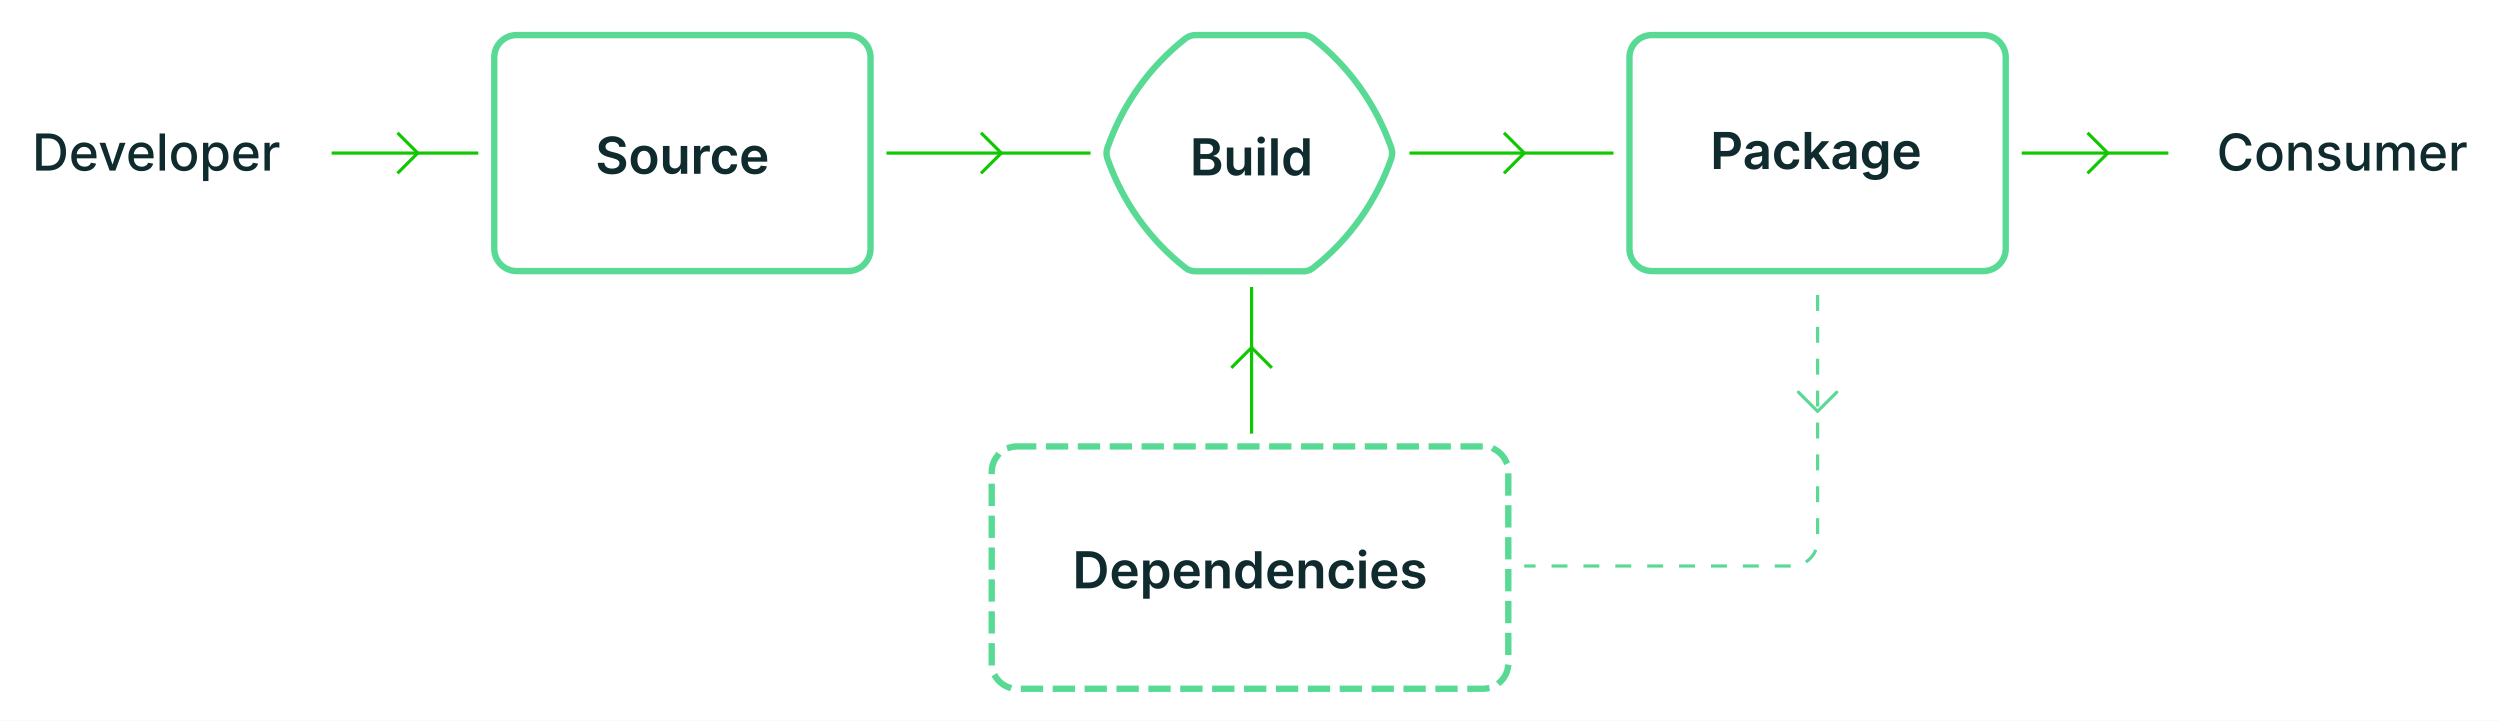
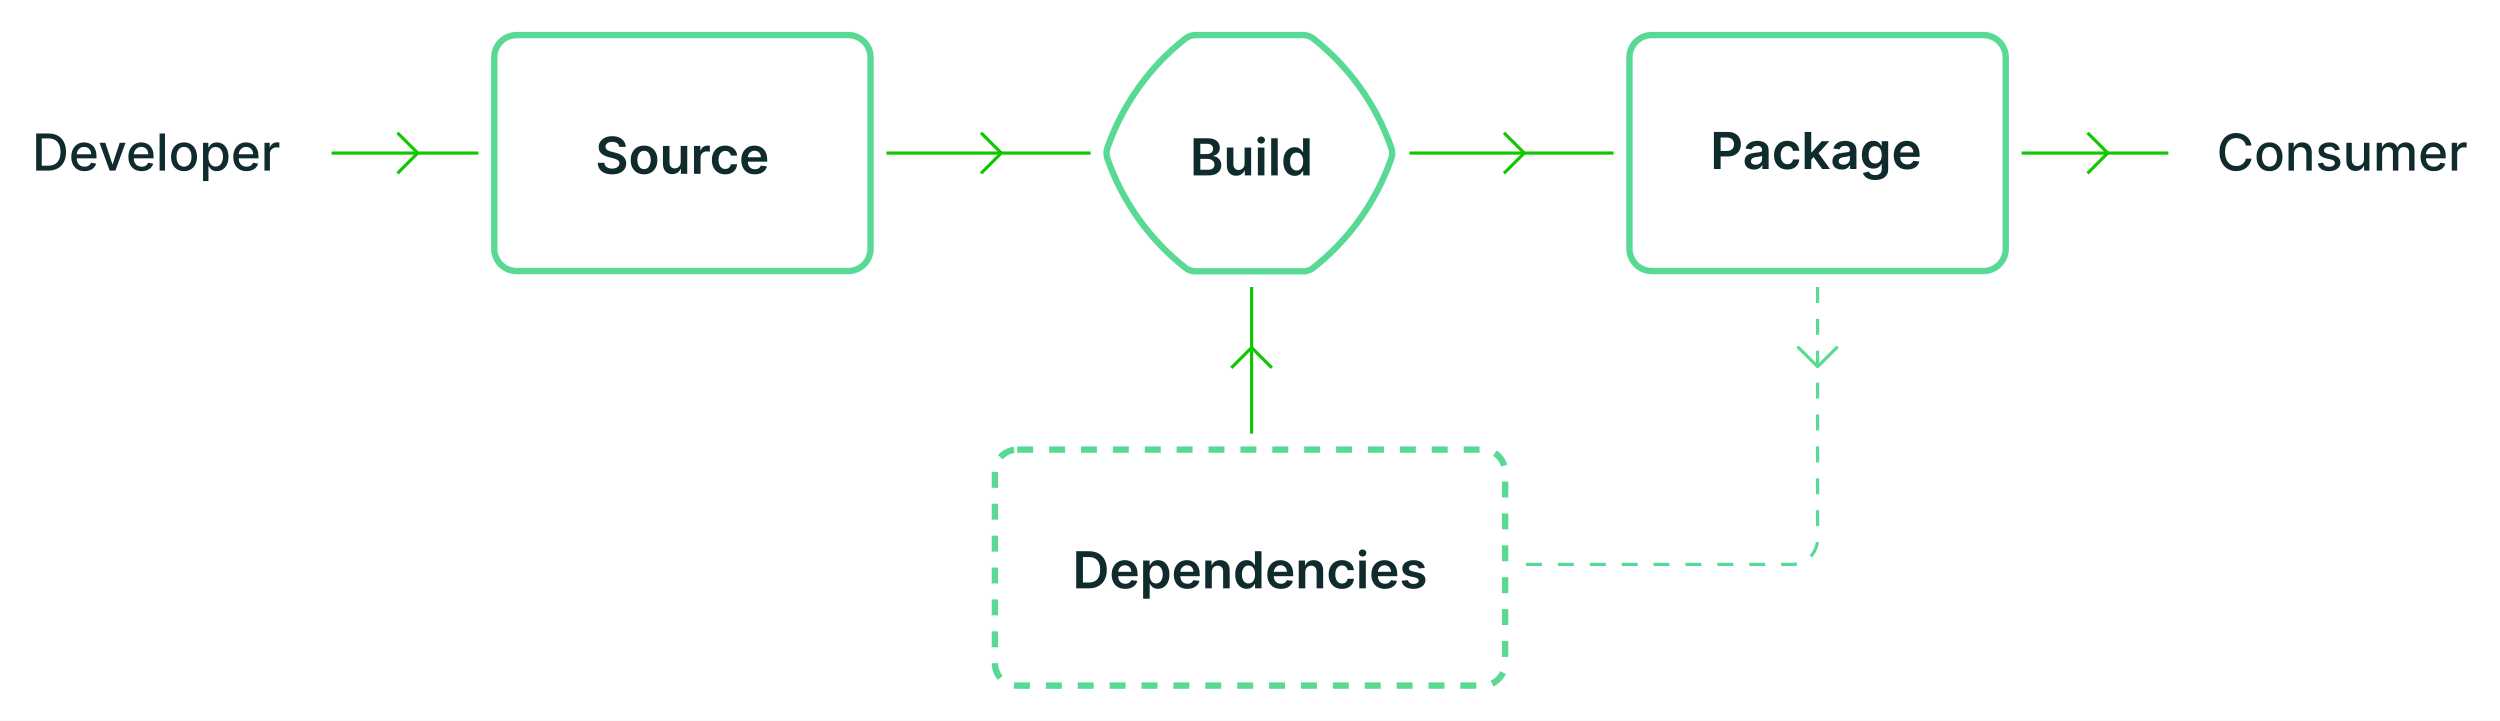
<svg xmlns="http://www.w3.org/2000/svg" width="784" height="226" viewBox="0 0 784 226" fill="none">
  <rect width="784" height="226" fill="white" />
  <path d="M15.108 53.5H11.341V41.864H15.227C16.367 41.864 17.347 42.097 18.165 42.562C18.983 43.025 19.61 43.689 20.046 44.557C20.485 45.42 20.704 46.456 20.704 47.665C20.704 48.877 20.483 49.919 20.04 50.79C19.6 51.661 18.964 52.331 18.131 52.801C17.297 53.267 16.29 53.5 15.108 53.5ZM13.097 51.966H15.011C15.898 51.966 16.634 51.799 17.222 51.466C17.809 51.129 18.248 50.642 18.54 50.006C18.831 49.365 18.977 48.585 18.977 47.665C18.977 46.752 18.831 45.977 18.54 45.341C18.252 44.705 17.822 44.222 17.25 43.892C16.678 43.562 15.968 43.398 15.119 43.398H13.097V51.966ZM26.513 53.676C25.653 53.676 24.912 53.492 24.291 53.125C23.674 52.754 23.197 52.233 22.859 51.562C22.526 50.888 22.359 50.099 22.359 49.193C22.359 48.299 22.526 47.511 22.859 46.83C23.197 46.148 23.666 45.615 24.268 45.233C24.875 44.85 25.583 44.659 26.393 44.659C26.886 44.659 27.363 44.74 27.825 44.903C28.287 45.066 28.702 45.322 29.07 45.67C29.437 46.019 29.727 46.472 29.939 47.028C30.151 47.581 30.257 48.254 30.257 49.045V49.648H23.32V48.375H28.592C28.592 47.928 28.501 47.532 28.32 47.188C28.138 46.839 27.882 46.564 27.553 46.364C27.227 46.163 26.844 46.062 26.405 46.062C25.928 46.062 25.511 46.18 25.155 46.415C24.803 46.646 24.53 46.949 24.337 47.324C24.147 47.695 24.053 48.099 24.053 48.534V49.528C24.053 50.112 24.155 50.608 24.359 51.017C24.568 51.426 24.858 51.739 25.229 51.955C25.6 52.167 26.034 52.273 26.53 52.273C26.852 52.273 27.145 52.227 27.41 52.136C27.676 52.042 27.905 51.901 28.098 51.716C28.291 51.53 28.439 51.301 28.541 51.028L30.149 51.318C30.02 51.792 29.789 52.206 29.456 52.562C29.126 52.915 28.712 53.189 28.212 53.386C27.715 53.58 27.149 53.676 26.513 53.676ZM39.358 44.773L36.193 53.5H34.375L31.204 44.773H33.028L35.239 51.489H35.33L37.534 44.773H39.358ZM44.419 53.676C43.559 53.676 42.819 53.492 42.197 53.125C41.58 52.754 41.103 52.233 40.766 51.562C40.432 50.888 40.266 50.099 40.266 49.193C40.266 48.299 40.432 47.511 40.766 46.83C41.103 46.148 41.572 45.615 42.175 45.233C42.781 44.85 43.489 44.659 44.3 44.659C44.792 44.659 45.269 44.74 45.731 44.903C46.194 45.066 46.608 45.322 46.976 45.67C47.343 46.019 47.633 46.472 47.845 47.028C48.057 47.581 48.163 48.254 48.163 49.045V49.648H41.226V48.375H46.499C46.499 47.928 46.408 47.532 46.226 47.188C46.044 46.839 45.788 46.564 45.459 46.364C45.133 46.163 44.751 46.062 44.311 46.062C43.834 46.062 43.417 46.18 43.061 46.415C42.709 46.646 42.436 46.949 42.243 47.324C42.053 47.695 41.959 48.099 41.959 48.534V49.528C41.959 50.112 42.061 50.608 42.266 51.017C42.474 51.426 42.764 51.739 43.135 51.955C43.506 52.167 43.94 52.273 44.436 52.273C44.758 52.273 45.052 52.227 45.317 52.136C45.582 52.042 45.811 51.901 46.004 51.716C46.197 51.53 46.345 51.301 46.447 51.028L48.055 51.318C47.927 51.792 47.696 52.206 47.362 52.562C47.033 52.915 46.618 53.189 46.118 53.386C45.622 53.58 45.055 53.676 44.419 53.676ZM51.747 41.864V53.5H50.048V41.864H51.747ZM57.709 53.676C56.891 53.676 56.177 53.489 55.567 53.114C54.957 52.739 54.483 52.214 54.146 51.54C53.809 50.865 53.641 50.078 53.641 49.176C53.641 48.271 53.809 47.479 54.146 46.801C54.483 46.123 54.957 45.597 55.567 45.222C56.177 44.847 56.891 44.659 57.709 44.659C58.527 44.659 59.241 44.847 59.851 45.222C60.461 45.597 60.934 46.123 61.271 46.801C61.608 47.479 61.777 48.271 61.777 49.176C61.777 50.078 61.608 50.865 61.271 51.54C60.934 52.214 60.461 52.739 59.851 53.114C59.241 53.489 58.527 53.676 57.709 53.676ZM57.715 52.25C58.245 52.25 58.684 52.11 59.033 51.83C59.381 51.549 59.639 51.176 59.805 50.71C59.976 50.244 60.061 49.731 60.061 49.17C60.061 48.614 59.976 48.102 59.805 47.636C59.639 47.167 59.381 46.79 59.033 46.506C58.684 46.222 58.245 46.08 57.715 46.08C57.18 46.08 56.737 46.222 56.385 46.506C56.036 46.79 55.777 47.167 55.606 47.636C55.44 48.102 55.356 48.614 55.356 49.17C55.356 49.731 55.44 50.244 55.606 50.71C55.777 51.176 56.036 51.549 56.385 51.83C56.737 52.11 57.18 52.25 57.715 52.25ZM63.673 56.773V44.773H65.332V46.188H65.474C65.573 46.006 65.715 45.795 65.901 45.557C66.086 45.318 66.344 45.11 66.673 44.932C67.003 44.75 67.438 44.659 67.98 44.659C68.685 44.659 69.313 44.837 69.867 45.193C70.419 45.549 70.853 46.062 71.168 46.733C71.486 47.403 71.645 48.21 71.645 49.153C71.645 50.097 71.488 50.905 71.173 51.58C70.859 52.25 70.427 52.767 69.878 53.131C69.329 53.49 68.702 53.67 67.997 53.67C67.467 53.67 67.033 53.581 66.696 53.403C66.363 53.225 66.101 53.017 65.912 52.778C65.722 52.54 65.577 52.328 65.474 52.142H65.372V56.773H63.673ZM65.338 49.136C65.338 49.75 65.427 50.288 65.605 50.75C65.783 51.212 66.041 51.574 66.378 51.835C66.715 52.093 67.128 52.222 67.617 52.222C68.124 52.222 68.548 52.087 68.889 51.818C69.23 51.545 69.488 51.176 69.662 50.71C69.84 50.244 69.929 49.72 69.929 49.136C69.929 48.561 69.842 48.044 69.668 47.585C69.497 47.127 69.24 46.765 68.895 46.5C68.554 46.235 68.128 46.102 67.617 46.102C67.124 46.102 66.707 46.229 66.367 46.483C66.029 46.737 65.774 47.091 65.599 47.545C65.425 48 65.338 48.53 65.338 49.136ZM77.31 53.676C76.45 53.676 75.709 53.492 75.088 53.125C74.471 52.754 73.993 52.233 73.656 51.562C73.323 50.888 73.156 50.099 73.156 49.193C73.156 48.299 73.323 47.511 73.656 46.83C73.993 46.148 74.463 45.615 75.065 45.233C75.671 44.85 76.38 44.659 77.19 44.659C77.683 44.659 78.16 44.74 78.622 44.903C79.084 45.066 79.499 45.322 79.867 45.67C80.234 46.019 80.524 46.472 80.736 47.028C80.948 47.581 81.054 48.254 81.054 49.045V49.648H74.117V48.375H79.389C79.389 47.928 79.298 47.532 79.117 47.188C78.935 46.839 78.679 46.564 78.349 46.364C78.024 46.163 77.641 46.062 77.202 46.062C76.724 46.062 76.308 46.18 75.952 46.415C75.599 46.646 75.327 46.949 75.133 47.324C74.944 47.695 74.849 48.099 74.849 48.534V49.528C74.849 50.112 74.952 50.608 75.156 51.017C75.365 51.426 75.654 51.739 76.026 51.955C76.397 52.167 76.831 52.273 77.327 52.273C77.649 52.273 77.942 52.227 78.207 52.136C78.472 52.042 78.702 51.901 78.895 51.716C79.088 51.53 79.236 51.301 79.338 51.028L80.946 51.318C80.817 51.792 80.586 52.206 80.253 52.562C79.923 52.915 79.508 53.189 79.008 53.386C78.512 53.58 77.946 53.676 77.31 53.676ZM82.939 53.5V44.773H84.581V46.159H84.672C84.831 45.689 85.111 45.32 85.513 45.051C85.918 44.778 86.376 44.642 86.888 44.642C86.994 44.642 87.119 44.646 87.263 44.653C87.41 44.661 87.526 44.67 87.609 44.682V46.307C87.541 46.288 87.42 46.267 87.246 46.244C87.072 46.218 86.897 46.205 86.723 46.205C86.322 46.205 85.963 46.29 85.649 46.46C85.338 46.627 85.092 46.86 84.91 47.159C84.729 47.455 84.638 47.792 84.638 48.17V53.5H82.939Z" fill="#102B2D" />
  <path d="M104 48L150 48" stroke="#10C800" stroke-linejoin="round" />
  <path d="M125 42L131 48L125 54" stroke="#10C800" stroke-linecap="square" stroke-linejoin="round" />
  <path d="M194.19 46.062C194.137 45.566 193.914 45.18 193.52 44.903C193.13 44.627 192.622 44.489 191.997 44.489C191.558 44.489 191.181 44.555 190.866 44.688C190.552 44.82 190.312 45 190.145 45.227C189.978 45.455 189.893 45.714 189.889 46.006C189.889 46.248 189.944 46.458 190.054 46.636C190.168 46.814 190.321 46.966 190.514 47.091C190.707 47.212 190.921 47.314 191.156 47.398C191.391 47.481 191.628 47.551 191.866 47.608L192.957 47.881C193.397 47.983 193.819 48.121 194.224 48.295C194.634 48.47 194.999 48.689 195.321 48.955C195.647 49.22 195.904 49.54 196.094 49.915C196.283 50.29 196.378 50.729 196.378 51.233C196.378 51.915 196.204 52.515 195.855 53.034C195.507 53.549 195.003 53.953 194.344 54.244C193.688 54.532 192.895 54.676 191.963 54.676C191.058 54.676 190.272 54.536 189.605 54.256C188.942 53.975 188.423 53.566 188.048 53.028C187.677 52.49 187.476 51.835 187.446 51.062H189.52C189.55 51.468 189.675 51.805 189.895 52.074C190.115 52.343 190.401 52.544 190.753 52.676C191.109 52.809 191.507 52.875 191.946 52.875C192.404 52.875 192.806 52.807 193.151 52.67C193.499 52.53 193.772 52.337 193.969 52.091C194.166 51.841 194.266 51.549 194.27 51.216C194.266 50.913 194.177 50.663 194.003 50.466C193.829 50.265 193.584 50.099 193.27 49.966C192.959 49.83 192.596 49.708 192.179 49.602L190.855 49.261C189.897 49.015 189.139 48.642 188.582 48.142C188.029 47.638 187.753 46.97 187.753 46.136C187.753 45.451 187.938 44.85 188.31 44.335C188.685 43.82 189.194 43.42 189.838 43.136C190.482 42.849 191.211 42.705 192.026 42.705C192.851 42.705 193.575 42.849 194.196 43.136C194.821 43.42 195.312 43.816 195.668 44.324C196.024 44.828 196.207 45.407 196.219 46.062H194.19ZM201.973 54.67C201.121 54.67 200.382 54.483 199.757 54.108C199.132 53.733 198.647 53.208 198.303 52.534C197.962 51.86 197.791 51.072 197.791 50.17C197.791 49.269 197.962 48.479 198.303 47.801C198.647 47.123 199.132 46.597 199.757 46.222C200.382 45.847 201.121 45.659 201.973 45.659C202.825 45.659 203.564 45.847 204.189 46.222C204.814 46.597 205.297 47.123 205.638 47.801C205.982 48.479 206.155 49.269 206.155 50.17C206.155 51.072 205.982 51.86 205.638 52.534C205.297 53.208 204.814 53.733 204.189 54.108C203.564 54.483 202.825 54.67 201.973 54.67ZM201.984 53.023C202.446 53.023 202.833 52.896 203.143 52.642C203.454 52.385 203.685 52.04 203.837 51.608C203.992 51.176 204.07 50.695 204.07 50.165C204.07 49.631 203.992 49.148 203.837 48.716C203.685 48.28 203.454 47.934 203.143 47.676C202.833 47.419 202.446 47.29 201.984 47.29C201.511 47.29 201.117 47.419 200.803 47.676C200.492 47.934 200.259 48.28 200.104 48.716C199.952 49.148 199.876 49.631 199.876 50.165C199.876 50.695 199.952 51.176 200.104 51.608C200.259 52.04 200.492 52.385 200.803 52.642C201.117 52.896 201.511 53.023 201.984 53.023ZM213.463 50.83V45.773H215.52V54.5H213.526V52.949H213.435C213.238 53.438 212.914 53.837 212.463 54.148C212.016 54.458 211.465 54.614 210.81 54.614C210.238 54.614 209.732 54.487 209.293 54.233C208.857 53.975 208.516 53.602 208.27 53.114C208.024 52.621 207.901 52.026 207.901 51.33V45.773H209.957V51.011C209.957 51.564 210.109 52.004 210.412 52.33C210.715 52.655 211.113 52.818 211.605 52.818C211.908 52.818 212.202 52.744 212.486 52.597C212.77 52.449 213.003 52.229 213.185 51.938C213.37 51.642 213.463 51.273 213.463 50.83ZM217.635 54.5V45.773H219.629V47.227H219.72C219.879 46.724 220.152 46.335 220.538 46.062C220.929 45.786 221.374 45.648 221.874 45.648C221.987 45.648 222.114 45.653 222.254 45.665C222.398 45.672 222.518 45.686 222.612 45.705V47.597C222.525 47.566 222.387 47.54 222.197 47.517C222.012 47.49 221.832 47.477 221.658 47.477C221.283 47.477 220.946 47.559 220.646 47.722C220.351 47.881 220.118 48.102 219.947 48.386C219.777 48.67 219.692 48.998 219.692 49.369V54.5H217.635ZM227.426 54.67C226.555 54.67 225.807 54.479 225.182 54.097C224.561 53.714 224.081 53.186 223.744 52.511C223.411 51.833 223.244 51.053 223.244 50.17C223.244 49.284 223.415 48.502 223.756 47.824C224.097 47.142 224.578 46.612 225.199 46.233C225.824 45.85 226.563 45.659 227.415 45.659C228.123 45.659 228.75 45.79 229.295 46.051C229.845 46.309 230.282 46.674 230.608 47.148C230.934 47.617 231.119 48.167 231.165 48.795H229.199C229.119 48.375 228.93 48.025 228.631 47.744C228.335 47.46 227.939 47.318 227.443 47.318C227.023 47.318 226.653 47.432 226.335 47.659C226.017 47.883 225.769 48.205 225.591 48.625C225.417 49.045 225.33 49.549 225.33 50.136C225.33 50.731 225.417 51.242 225.591 51.67C225.765 52.095 226.009 52.422 226.324 52.653C226.642 52.881 227.015 52.994 227.443 52.994C227.746 52.994 228.017 52.938 228.256 52.824C228.498 52.706 228.701 52.538 228.864 52.318C229.027 52.099 229.138 51.831 229.199 51.517H231.165C231.116 52.135 230.934 52.682 230.619 53.159C230.305 53.633 229.877 54.004 229.335 54.273C228.794 54.538 228.157 54.67 227.426 54.67ZM236.717 54.67C235.842 54.67 235.087 54.489 234.45 54.125C233.818 53.758 233.331 53.239 232.99 52.568C232.649 51.894 232.479 51.1 232.479 50.188C232.479 49.29 232.649 48.502 232.99 47.824C233.335 47.142 233.816 46.612 234.433 46.233C235.051 45.85 235.776 45.659 236.609 45.659C237.147 45.659 237.655 45.746 238.132 45.92C238.613 46.091 239.037 46.356 239.405 46.716C239.776 47.076 240.068 47.534 240.28 48.091C240.492 48.644 240.598 49.303 240.598 50.068V50.699H233.445V49.312H238.626C238.623 48.919 238.537 48.568 238.371 48.261C238.204 47.951 237.971 47.706 237.672 47.528C237.376 47.35 237.032 47.261 236.638 47.261C236.217 47.261 235.848 47.364 235.53 47.568C235.212 47.769 234.964 48.034 234.786 48.364C234.611 48.689 234.522 49.047 234.518 49.438V50.648C234.518 51.155 234.611 51.591 234.797 51.955C234.982 52.314 235.242 52.591 235.575 52.784C235.909 52.974 236.299 53.068 236.746 53.068C237.045 53.068 237.316 53.026 237.558 52.943C237.801 52.856 238.011 52.729 238.189 52.562C238.367 52.396 238.501 52.189 238.592 51.943L240.513 52.159C240.392 52.667 240.161 53.11 239.82 53.489C239.482 53.864 239.051 54.155 238.524 54.364C237.998 54.568 237.395 54.67 236.717 54.67Z" fill="#102B2D" />
  <rect x="155" y="11" width="118" height="74" rx="7" stroke="#58DA95" stroke-width="2" />
  <path d="M278 48L342 48" stroke="#10C800" stroke-linejoin="round" />
  <path d="M308 42L314 48L308 54" stroke="#10C800" stroke-linecap="square" stroke-linejoin="round" />
  <mask id="path-8-inside-1_571_581" fill="white">
    <path fill-rule="evenodd" clip-rule="evenodd" d="M346.345 50.071C351.164 63.828 359.776 75.884 371.149 84.798C372.234 85.648 373.575 86.082 374.944 86.082H408.643H409.643V86.004C410.655 85.844 411.619 85.439 412.438 84.798C423.811 75.884 432.423 63.828 437.242 50.071C437.702 48.758 437.702 47.324 437.242 46.012C432.423 32.255 423.811 20.198 412.438 11.284C411.619 10.643 410.655 10.238 409.643 10.078V10H408.643H374.944C373.575 10 372.234 10.434 371.149 11.284C359.776 20.198 351.164 32.255 346.345 46.012C345.885 47.324 345.885 48.758 346.345 50.071Z" />
  </mask>
  <path d="M371.149 84.798L372.383 83.224L372.383 83.224L371.149 84.798ZM346.345 50.071L348.232 49.409V49.409L346.345 50.071ZM409.643 86.082V88.082H411.643V86.082H409.643ZM409.643 86.004L409.33 84.029L407.643 84.295V86.004H409.643ZM412.438 84.798L411.204 83.224V83.224L412.438 84.798ZM437.242 50.071L435.355 49.409V49.409L437.242 50.071ZM437.242 46.012L435.355 46.673V46.673L437.242 46.012ZM412.438 11.284L413.671 9.71V9.71L412.438 11.284ZM409.643 10.078H407.643V11.787L409.33 12.054L409.643 10.078ZM409.643 10H411.643V8H409.643V10ZM371.149 11.284L372.383 12.859V12.859L371.149 11.284ZM346.345 46.012L348.232 46.673L348.232 46.673L346.345 46.012ZM372.383 83.224C361.313 74.548 352.927 62.809 348.232 49.409L344.457 50.732C349.402 64.846 358.239 77.221 369.916 86.372L372.383 83.224ZM374.944 84.082C373.995 84.082 373.095 83.782 372.383 83.224L369.916 86.372C371.373 87.514 373.154 88.082 374.944 88.082V84.082ZM408.643 84.082H374.944V88.082H408.643V84.082ZM409.643 84.082H408.643V88.082H409.643V84.082ZM407.643 86.004V86.082H411.643V86.004H407.643ZM409.955 87.98C411.287 87.769 412.572 87.234 413.671 86.372L411.204 83.224C410.666 83.645 410.023 83.919 409.33 84.029L409.955 87.98ZM413.671 86.372C425.348 77.221 434.185 64.846 439.13 50.732L435.355 49.409C430.66 62.809 422.274 74.548 411.204 83.224L413.671 86.372ZM439.13 50.732C439.739 48.991 439.739 47.091 439.13 45.35L435.355 46.673C435.664 47.557 435.664 48.525 435.355 49.409L439.13 50.732ZM439.13 45.35C434.185 31.236 425.348 18.862 413.671 9.71L411.204 12.859C422.274 21.534 430.66 33.273 435.355 46.673L439.13 45.35ZM413.671 9.71C412.572 8.849 411.287 8.313 409.955 8.103L409.33 12.054C410.023 12.163 410.666 12.437 411.204 12.859L413.671 9.71ZM407.643 10V10.078H411.643V10H407.643ZM408.643 12H409.643V8H408.643V12ZM374.944 12H408.643V8H374.944V12ZM372.383 12.859C373.095 12.3 373.995 12 374.944 12V8C373.154 8 371.373 8.568 369.916 9.71L372.383 12.859ZM348.232 46.673C352.927 33.273 361.313 21.534 372.383 12.859L369.916 9.71C358.239 18.862 349.402 31.236 344.457 45.35L348.232 46.673ZM348.232 49.409C347.923 48.525 347.923 47.557 348.232 46.673L344.457 45.35C343.848 47.091 343.848 48.991 344.457 50.732L348.232 49.409Z" fill="#58DA95" mask="url(#path-8-inside-1_571_581)" />
  <path d="M374.312 55V43.364H378.766C379.607 43.364 380.306 43.496 380.863 43.761C381.424 44.023 381.842 44.381 382.119 44.835C382.399 45.29 382.539 45.805 382.539 46.381C382.539 46.854 382.448 47.26 382.266 47.597C382.085 47.93 381.84 48.201 381.533 48.409C381.227 48.617 380.884 48.767 380.505 48.858V48.972C380.918 48.994 381.314 49.121 381.692 49.352C382.075 49.58 382.388 49.901 382.63 50.318C382.872 50.735 382.994 51.239 382.994 51.83C382.994 52.432 382.848 52.974 382.556 53.455C382.264 53.932 381.825 54.309 381.238 54.585C380.651 54.862 379.912 55 379.022 55H374.312ZM376.42 53.239H378.687C379.452 53.239 380.003 53.093 380.34 52.801C380.681 52.506 380.852 52.127 380.852 51.665C380.852 51.32 380.766 51.01 380.596 50.733C380.425 50.453 380.183 50.233 379.869 50.074C379.554 49.911 379.179 49.83 378.744 49.83H376.42V53.239ZM376.42 48.312H378.505C378.869 48.312 379.196 48.246 379.488 48.114C379.78 47.977 380.009 47.786 380.175 47.54C380.346 47.29 380.431 46.994 380.431 46.653C380.431 46.203 380.272 45.831 379.954 45.54C379.639 45.248 379.172 45.102 378.55 45.102H376.42V48.312ZM390.299 51.33V46.273H392.356V55H390.362V53.449H390.271C390.074 53.938 389.75 54.337 389.299 54.648C388.852 54.958 388.301 55.114 387.646 55.114C387.074 55.114 386.568 54.987 386.129 54.733C385.693 54.475 385.352 54.102 385.106 53.614C384.86 53.121 384.737 52.526 384.737 51.83V46.273H386.793V51.511C386.793 52.064 386.945 52.504 387.248 52.83C387.551 53.155 387.949 53.318 388.441 53.318C388.744 53.318 389.038 53.244 389.322 53.097C389.606 52.949 389.839 52.729 390.021 52.438C390.206 52.142 390.299 51.773 390.299 51.33ZM394.471 55V46.273H396.528V55H394.471ZM395.505 45.034C395.179 45.034 394.899 44.926 394.664 44.71C394.429 44.49 394.312 44.227 394.312 43.92C394.312 43.61 394.429 43.347 394.664 43.131C394.899 42.911 395.179 42.801 395.505 42.801C395.835 42.801 396.115 42.911 396.346 43.131C396.581 43.347 396.698 43.61 396.698 43.92C396.698 44.227 396.581 44.49 396.346 44.71C396.115 44.926 395.835 45.034 395.505 45.034ZM400.7 43.364V55H398.643V43.364H400.7ZM406.053 55.153C405.368 55.153 404.754 54.977 404.212 54.625C403.671 54.273 403.243 53.761 402.928 53.091C402.614 52.42 402.457 51.606 402.457 50.648C402.457 49.678 402.616 48.86 402.934 48.193C403.256 47.523 403.69 47.017 404.235 46.676C404.781 46.331 405.388 46.159 406.059 46.159C406.57 46.159 406.991 46.246 407.32 46.42C407.65 46.591 407.911 46.797 408.104 47.04C408.298 47.278 408.447 47.504 408.553 47.716H408.638V43.364H410.701V55H408.678V53.625H408.553C408.447 53.837 408.294 54.062 408.093 54.301C407.892 54.536 407.627 54.737 407.298 54.903C406.968 55.07 406.553 55.153 406.053 55.153ZM406.627 53.466C407.063 53.466 407.434 53.349 407.741 53.114C408.048 52.875 408.281 52.544 408.44 52.119C408.599 51.695 408.678 51.201 408.678 50.636C408.678 50.072 408.599 49.581 408.44 49.165C408.284 48.748 408.053 48.424 407.746 48.193C407.443 47.962 407.07 47.847 406.627 47.847C406.169 47.847 405.786 47.966 405.479 48.205C405.173 48.443 404.942 48.773 404.786 49.193C404.631 49.614 404.553 50.095 404.553 50.636C404.553 51.182 404.631 51.669 404.786 52.097C404.945 52.521 405.178 52.856 405.485 53.102C405.796 53.345 406.176 53.466 406.627 53.466Z" fill="#102B2D" />
  <path d="M442 48L506 48" stroke="#10C800" stroke-linejoin="round" />
  <path d="M472 42L478 48L472 54" stroke="#10C800" stroke-linecap="square" stroke-linejoin="round" />
  <path d="M537.476 53V41.364H541.839C542.733 41.364 543.483 41.53 544.089 41.864C544.699 42.197 545.16 42.655 545.47 43.239C545.785 43.818 545.942 44.477 545.942 45.216C545.942 45.962 545.785 46.625 545.47 47.205C545.156 47.784 544.692 48.24 544.078 48.574C543.464 48.903 542.709 49.068 541.811 49.068H538.919V47.335H541.527C542.05 47.335 542.478 47.244 542.811 47.062C543.144 46.881 543.391 46.631 543.55 46.312C543.713 45.994 543.794 45.629 543.794 45.216C543.794 44.803 543.713 44.439 543.55 44.125C543.391 43.811 543.143 43.566 542.805 43.392C542.472 43.214 542.042 43.125 541.516 43.125H539.584V53H537.476ZM550.037 53.176C549.484 53.176 548.986 53.078 548.543 52.881C548.103 52.68 547.755 52.385 547.497 51.994C547.243 51.604 547.116 51.123 547.116 50.551C547.116 50.059 547.207 49.651 547.389 49.33C547.571 49.008 547.819 48.75 548.134 48.557C548.448 48.364 548.802 48.218 549.196 48.119C549.594 48.017 550.005 47.943 550.429 47.898C550.94 47.845 551.355 47.797 551.673 47.756C551.991 47.71 552.223 47.642 552.366 47.551C552.514 47.456 552.588 47.311 552.588 47.114V47.08C552.588 46.651 552.461 46.32 552.207 46.085C551.954 45.85 551.588 45.733 551.111 45.733C550.607 45.733 550.207 45.843 549.912 46.062C549.62 46.282 549.423 46.542 549.321 46.841L547.401 46.568C547.552 46.038 547.802 45.595 548.151 45.239C548.499 44.879 548.925 44.61 549.429 44.432C549.933 44.25 550.49 44.159 551.099 44.159C551.52 44.159 551.938 44.208 552.355 44.307C552.772 44.405 553.152 44.568 553.497 44.795C553.842 45.019 554.118 45.324 554.327 45.71C554.539 46.097 554.645 46.58 554.645 47.159V53H552.668V51.801H552.599C552.474 52.044 552.298 52.271 552.071 52.483C551.848 52.691 551.565 52.86 551.224 52.989C550.887 53.114 550.491 53.176 550.037 53.176ZM550.571 51.665C550.984 51.665 551.342 51.583 551.645 51.42C551.948 51.254 552.181 51.034 552.344 50.761C552.51 50.489 552.594 50.191 552.594 49.869V48.841C552.529 48.894 552.42 48.943 552.264 48.989C552.113 49.034 551.942 49.074 551.753 49.108C551.563 49.142 551.376 49.172 551.19 49.199C551.005 49.225 550.844 49.248 550.707 49.267C550.401 49.309 550.126 49.377 549.884 49.472C549.641 49.566 549.45 49.699 549.31 49.869C549.17 50.036 549.099 50.252 549.099 50.517C549.099 50.896 549.238 51.182 549.514 51.375C549.791 51.568 550.143 51.665 550.571 51.665ZM560.52 53.17C559.649 53.17 558.901 52.979 558.276 52.597C557.654 52.214 557.175 51.686 556.838 51.011C556.505 50.333 556.338 49.553 556.338 48.67C556.338 47.784 556.509 47.002 556.849 46.324C557.19 45.642 557.671 45.112 558.293 44.733C558.918 44.35 559.656 44.159 560.509 44.159C561.217 44.159 561.844 44.29 562.389 44.551C562.938 44.809 563.376 45.174 563.702 45.648C564.027 46.117 564.213 46.667 564.259 47.295H562.293C562.213 46.875 562.024 46.525 561.724 46.244C561.429 45.96 561.033 45.818 560.537 45.818C560.116 45.818 559.747 45.932 559.429 46.159C559.111 46.383 558.863 46.705 558.685 47.125C558.51 47.545 558.423 48.049 558.423 48.636C558.423 49.231 558.51 49.742 558.685 50.17C558.859 50.595 559.103 50.922 559.418 51.153C559.736 51.381 560.109 51.494 560.537 51.494C560.84 51.494 561.111 51.438 561.349 51.324C561.592 51.206 561.795 51.038 561.957 50.818C562.12 50.599 562.232 50.331 562.293 50.017H564.259C564.209 50.635 564.027 51.182 563.713 51.659C563.399 52.133 562.971 52.504 562.429 52.773C561.887 53.038 561.251 53.17 560.52 53.17ZM567.822 50.261L567.817 47.778H568.146L571.283 44.273H573.686L569.828 48.568H569.402L567.822 50.261ZM565.947 53V41.364H568.004V53H565.947ZM571.425 53L568.584 49.028L569.97 47.58L573.885 53H571.425ZM577.568 53.176C577.015 53.176 576.517 53.078 576.074 52.881C575.634 52.68 575.286 52.385 575.028 51.994C574.775 51.604 574.648 51.123 574.648 50.551C574.648 50.059 574.739 49.651 574.92 49.33C575.102 49.008 575.35 48.75 575.665 48.557C575.979 48.364 576.333 48.218 576.727 48.119C577.125 48.017 577.536 47.943 577.96 47.898C578.472 47.845 578.886 47.797 579.205 47.756C579.523 47.71 579.754 47.642 579.898 47.551C580.045 47.456 580.119 47.311 580.119 47.114V47.08C580.119 46.651 579.992 46.32 579.739 46.085C579.485 45.85 579.119 45.733 578.642 45.733C578.138 45.733 577.739 45.843 577.443 46.062C577.152 46.282 576.955 46.542 576.852 46.841L574.932 46.568C575.083 46.038 575.333 45.595 575.682 45.239C576.03 44.879 576.456 44.61 576.96 44.432C577.464 44.25 578.021 44.159 578.631 44.159C579.051 44.159 579.47 44.208 579.886 44.307C580.303 44.405 580.684 44.568 581.028 44.795C581.373 45.019 581.65 45.324 581.858 45.71C582.07 46.097 582.176 46.58 582.176 47.159V53H580.199V51.801H580.131C580.006 52.044 579.83 52.271 579.602 52.483C579.379 52.691 579.097 52.86 578.756 52.989C578.419 53.114 578.023 53.176 577.568 53.176ZM578.102 51.665C578.515 51.665 578.873 51.583 579.176 51.42C579.479 51.254 579.712 51.034 579.875 50.761C580.042 50.489 580.125 50.191 580.125 49.869V48.841C580.061 48.894 579.951 48.943 579.795 48.989C579.644 49.034 579.473 49.074 579.284 49.108C579.095 49.142 578.907 49.172 578.722 49.199C578.536 49.225 578.375 49.248 578.239 49.267C577.932 49.309 577.657 49.377 577.415 49.472C577.172 49.566 576.981 49.699 576.841 49.869C576.701 50.036 576.631 50.252 576.631 50.517C576.631 50.896 576.769 51.182 577.045 51.375C577.322 51.568 577.674 51.665 578.102 51.665ZM588.04 56.455C587.301 56.455 586.667 56.354 586.136 56.153C585.606 55.956 585.18 55.691 584.858 55.358C584.536 55.025 584.312 54.655 584.188 54.25L586.04 53.801C586.123 53.972 586.244 54.14 586.403 54.307C586.563 54.477 586.777 54.617 587.045 54.727C587.318 54.841 587.661 54.898 588.074 54.898C588.657 54.898 589.14 54.756 589.523 54.472C589.905 54.191 590.097 53.729 590.097 53.085V51.432H589.994C589.888 51.644 589.733 51.862 589.528 52.085C589.328 52.309 589.061 52.496 588.727 52.648C588.398 52.799 587.983 52.875 587.483 52.875C586.812 52.875 586.205 52.718 585.659 52.403C585.117 52.085 584.686 51.612 584.364 50.983C584.045 50.35 583.886 49.559 583.886 48.608C583.886 47.65 584.045 46.841 584.364 46.182C584.686 45.519 585.119 45.017 585.665 44.676C586.21 44.331 586.818 44.159 587.489 44.159C588 44.159 588.42 44.246 588.75 44.42C589.083 44.591 589.348 44.797 589.545 45.04C589.742 45.278 589.892 45.504 589.994 45.716H590.108V44.273H592.136V53.142C592.136 53.888 591.958 54.506 591.602 54.994C591.246 55.483 590.759 55.849 590.142 56.091C589.525 56.333 588.824 56.455 588.04 56.455ZM588.057 51.261C588.492 51.261 588.864 51.155 589.17 50.943C589.477 50.731 589.71 50.426 589.869 50.028C590.028 49.631 590.108 49.153 590.108 48.597C590.108 48.047 590.028 47.566 589.869 47.153C589.714 46.74 589.483 46.42 589.176 46.193C588.873 45.962 588.5 45.847 588.057 45.847C587.598 45.847 587.216 45.966 586.909 46.205C586.602 46.443 586.371 46.771 586.216 47.188C586.061 47.6 585.983 48.07 585.983 48.597C585.983 49.131 586.061 49.599 586.216 50C586.375 50.398 586.608 50.708 586.915 50.932C587.225 51.151 587.606 51.261 588.057 51.261ZM598.108 53.17C597.233 53.17 596.477 52.989 595.841 52.625C595.208 52.258 594.722 51.739 594.381 51.068C594.04 50.394 593.869 49.6 593.869 48.688C593.869 47.79 594.04 47.002 594.381 46.324C594.725 45.642 595.206 45.112 595.824 44.733C596.441 44.35 597.167 44.159 598 44.159C598.538 44.159 599.045 44.246 599.523 44.42C600.004 44.591 600.428 44.856 600.795 45.216C601.167 45.576 601.458 46.034 601.67 46.591C601.883 47.144 601.989 47.803 601.989 48.568V49.199H594.835V47.812H600.017C600.013 47.419 599.928 47.068 599.761 46.761C599.595 46.451 599.362 46.206 599.062 46.028C598.767 45.85 598.422 45.761 598.028 45.761C597.608 45.761 597.239 45.864 596.92 46.068C596.602 46.269 596.354 46.534 596.176 46.864C596.002 47.189 595.913 47.547 595.909 47.938V49.148C595.909 49.655 596.002 50.091 596.188 50.455C596.373 50.814 596.633 51.091 596.966 51.284C597.299 51.474 597.689 51.568 598.136 51.568C598.436 51.568 598.706 51.526 598.949 51.443C599.191 51.356 599.402 51.229 599.58 51.062C599.758 50.896 599.892 50.689 599.983 50.443L601.903 50.659C601.782 51.167 601.551 51.61 601.21 51.989C600.873 52.364 600.441 52.655 599.915 52.864C599.388 53.068 598.786 53.17 598.108 53.17Z" fill="#102B2D" />
  <rect x="511" y="11" width="118" height="74" rx="7" stroke="#58DA95" stroke-width="2" />
  <path d="M634 48L680 48" stroke="#10C800" stroke-linejoin="round" />
  <path d="M655 42L661 48L655 54" stroke="#10C800" stroke-linecap="square" stroke-linejoin="round" />
  <path d="M706.076 45.648H704.303C704.235 45.269 704.108 44.936 703.923 44.648C703.737 44.36 703.51 44.115 703.241 43.915C702.972 43.714 702.671 43.562 702.337 43.46C702.008 43.358 701.657 43.307 701.286 43.307C700.616 43.307 700.015 43.475 699.485 43.812C698.959 44.15 698.542 44.644 698.235 45.295C697.932 45.947 697.781 46.742 697.781 47.682C697.781 48.629 697.932 49.428 698.235 50.08C698.542 50.731 698.96 51.224 699.491 51.557C700.021 51.89 700.618 52.057 701.281 52.057C701.648 52.057 701.996 52.008 702.326 51.909C702.659 51.807 702.96 51.657 703.229 51.46C703.498 51.263 703.726 51.023 703.911 50.739C704.101 50.451 704.231 50.121 704.303 49.75L706.076 49.756C705.981 50.328 705.798 50.854 705.525 51.335C705.256 51.812 704.909 52.225 704.485 52.574C704.065 52.919 703.584 53.186 703.042 53.375C702.5 53.564 701.909 53.659 701.269 53.659C700.262 53.659 699.364 53.42 698.576 52.943C697.788 52.462 697.167 51.775 696.712 50.881C696.262 49.987 696.036 48.92 696.036 47.682C696.036 46.439 696.263 45.373 696.718 44.483C697.173 43.589 697.794 42.903 698.582 42.426C699.37 41.945 700.265 41.705 701.269 41.705C701.887 41.705 702.462 41.794 702.996 41.972C703.534 42.146 704.017 42.403 704.445 42.744C704.873 43.081 705.228 43.494 705.508 43.983C705.788 44.468 705.978 45.023 706.076 45.648ZM711.717 53.676C710.898 53.676 710.184 53.489 709.575 53.114C708.965 52.739 708.491 52.214 708.154 51.54C707.817 50.865 707.648 50.078 707.648 49.176C707.648 48.271 707.817 47.479 708.154 46.801C708.491 46.123 708.965 45.597 709.575 45.222C710.184 44.847 710.898 44.659 711.717 44.659C712.535 44.659 713.249 44.847 713.859 45.222C714.469 45.597 714.942 46.123 715.279 46.801C715.616 47.479 715.785 48.271 715.785 49.176C715.785 50.078 715.616 50.865 715.279 51.54C714.942 52.214 714.469 52.739 713.859 53.114C713.249 53.489 712.535 53.676 711.717 53.676ZM711.722 52.25C712.253 52.25 712.692 52.11 713.04 51.83C713.389 51.549 713.647 51.176 713.813 50.71C713.984 50.244 714.069 49.731 714.069 49.17C714.069 48.614 713.984 48.102 713.813 47.636C713.647 47.167 713.389 46.79 713.04 46.506C712.692 46.222 712.253 46.08 711.722 46.08C711.188 46.08 710.745 46.222 710.393 46.506C710.044 46.79 709.785 47.167 709.614 47.636C709.448 48.102 709.364 48.614 709.364 49.17C709.364 49.731 709.448 50.244 709.614 50.71C709.785 51.176 710.044 51.549 710.393 51.83C710.745 52.11 711.188 52.25 711.722 52.25ZM719.38 48.318V53.5H717.681V44.773H719.312V46.193H719.42C719.621 45.731 719.935 45.36 720.363 45.08C720.795 44.799 721.338 44.659 721.994 44.659C722.588 44.659 723.109 44.784 723.556 45.034C724.003 45.28 724.35 45.648 724.596 46.136C724.842 46.625 724.965 47.229 724.965 47.949V53.5H723.266V48.153C723.266 47.521 723.102 47.026 722.772 46.67C722.442 46.311 721.99 46.131 721.414 46.131C721.02 46.131 720.67 46.216 720.363 46.386C720.06 46.557 719.819 46.807 719.641 47.136C719.467 47.462 719.38 47.856 719.38 48.318ZM733.783 46.903L732.244 47.176C732.179 46.979 732.077 46.792 731.937 46.614C731.8 46.436 731.615 46.29 731.38 46.176C731.145 46.062 730.852 46.006 730.499 46.006C730.018 46.006 729.617 46.114 729.295 46.33C728.973 46.542 728.812 46.816 728.812 47.153C728.812 47.445 728.92 47.68 729.136 47.858C729.352 48.036 729.7 48.182 730.181 48.295L731.567 48.614C732.371 48.799 732.969 49.085 733.363 49.472C733.757 49.858 733.954 50.36 733.954 50.977C733.954 51.5 733.802 51.966 733.499 52.375C733.2 52.78 732.781 53.099 732.244 53.33C731.71 53.561 731.09 53.676 730.386 53.676C729.408 53.676 728.611 53.468 727.994 53.051C727.376 52.631 726.997 52.034 726.857 51.261L728.499 51.011C728.602 51.439 728.812 51.763 729.13 51.983C729.448 52.199 729.863 52.307 730.374 52.307C730.931 52.307 731.376 52.191 731.71 51.96C732.043 51.725 732.21 51.439 732.21 51.102C732.21 50.83 732.107 50.6 731.903 50.415C731.702 50.229 731.393 50.089 730.977 49.994L729.499 49.67C728.685 49.485 728.083 49.189 727.692 48.784C727.306 48.379 727.113 47.865 727.113 47.244C727.113 46.729 727.257 46.278 727.545 45.892C727.833 45.506 728.23 45.205 728.738 44.989C729.246 44.769 729.827 44.659 730.482 44.659C731.425 44.659 732.168 44.864 732.71 45.273C733.251 45.678 733.609 46.222 733.783 46.903ZM741.35 49.881V44.773H743.055V53.5H741.384V51.989H741.293C741.093 52.455 740.771 52.843 740.327 53.153C739.888 53.46 739.341 53.614 738.685 53.614C738.125 53.614 737.629 53.49 737.197 53.244C736.769 52.994 736.432 52.625 736.185 52.136C735.943 51.648 735.822 51.044 735.822 50.324V44.773H737.521V50.119C737.521 50.714 737.685 51.188 738.015 51.54C738.344 51.892 738.772 52.068 739.299 52.068C739.617 52.068 739.933 51.989 740.248 51.83C740.566 51.67 740.829 51.43 741.038 51.108C741.25 50.786 741.354 50.377 741.35 49.881ZM745.337 53.5V44.773H746.968V46.193H747.076C747.258 45.712 747.555 45.337 747.968 45.068C748.381 44.795 748.875 44.659 749.451 44.659C750.034 44.659 750.523 44.795 750.917 45.068C751.315 45.341 751.608 45.716 751.798 46.193H751.888C752.097 45.727 752.428 45.356 752.883 45.08C753.337 44.799 753.879 44.659 754.508 44.659C755.299 44.659 755.945 44.907 756.445 45.403C756.949 45.9 757.201 46.648 757.201 47.648V53.5H755.502V47.807C755.502 47.216 755.341 46.788 755.019 46.523C754.697 46.258 754.313 46.125 753.866 46.125C753.313 46.125 752.883 46.295 752.576 46.636C752.269 46.974 752.116 47.407 752.116 47.938V53.5H750.423V47.699C750.423 47.225 750.275 46.845 749.979 46.557C749.684 46.269 749.299 46.125 748.826 46.125C748.504 46.125 748.207 46.21 747.934 46.381C747.665 46.547 747.447 46.78 747.281 47.08C747.118 47.379 747.036 47.725 747.036 48.119V53.5H745.337ZM763.239 53.676C762.379 53.676 761.639 53.492 761.018 53.125C760.4 52.754 759.923 52.233 759.586 51.562C759.253 50.888 759.086 50.099 759.086 49.193C759.086 48.299 759.253 47.511 759.586 46.83C759.923 46.148 760.393 45.615 760.995 45.233C761.601 44.85 762.309 44.659 763.12 44.659C763.612 44.659 764.09 44.74 764.552 44.903C765.014 45.066 765.429 45.322 765.796 45.67C766.164 46.019 766.453 46.472 766.665 47.028C766.878 47.581 766.984 48.254 766.984 49.045V49.648H760.046V48.375H765.319C765.319 47.928 765.228 47.532 765.046 47.188C764.864 46.839 764.609 46.564 764.279 46.364C763.953 46.163 763.571 46.062 763.131 46.062C762.654 46.062 762.237 46.18 761.881 46.415C761.529 46.646 761.256 46.949 761.063 47.324C760.874 47.695 760.779 48.099 760.779 48.534V49.528C760.779 50.112 760.881 50.608 761.086 51.017C761.294 51.426 761.584 51.739 761.955 51.955C762.326 52.167 762.76 52.273 763.256 52.273C763.578 52.273 763.872 52.227 764.137 52.136C764.402 52.042 764.631 51.901 764.825 51.716C765.018 51.53 765.165 51.301 765.268 51.028L766.876 51.318C766.747 51.792 766.516 52.206 766.183 52.562C765.853 52.915 765.438 53.189 764.938 53.386C764.442 53.58 763.876 53.676 763.239 53.676ZM768.869 53.5V44.773H770.511V46.159H770.602C770.761 45.689 771.041 45.32 771.442 45.051C771.848 44.778 772.306 44.642 772.817 44.642C772.924 44.642 773.049 44.646 773.192 44.653C773.34 44.661 773.456 44.67 773.539 44.682V46.307C773.471 46.288 773.35 46.267 773.175 46.244C773.001 46.218 772.827 46.205 772.653 46.205C772.251 46.205 771.893 46.29 771.579 46.46C771.268 46.627 771.022 46.86 770.84 47.159C770.658 47.455 770.567 47.792 770.567 48.17V53.5H768.869Z" fill="#102B2D" />
  <path d="M392.5 136L392.5 90" stroke="#10C800" stroke-linejoin="round" />
  <path d="M386.5 115L392.5 109L398.5 115" stroke="#10C800" stroke-linecap="square" stroke-linejoin="round" />
  <path d="M341.442 184.5H337.499V172.864H341.522C342.677 172.864 343.67 173.097 344.499 173.562C345.333 174.025 345.973 174.689 346.42 175.557C346.867 176.424 347.09 177.462 347.09 178.67C347.09 179.883 346.865 180.924 346.414 181.795C345.967 182.667 345.321 183.335 344.477 183.801C343.636 184.267 342.624 184.5 341.442 184.5ZM339.607 182.676H341.34C342.151 182.676 342.827 182.528 343.369 182.233C343.91 181.934 344.317 181.489 344.59 180.898C344.863 180.303 344.999 179.561 344.999 178.67C344.999 177.78 344.863 177.042 344.59 176.455C344.317 175.864 343.914 175.422 343.38 175.131C342.85 174.835 342.191 174.688 341.403 174.688H339.607V182.676ZM352.866 184.67C351.991 184.67 351.235 184.489 350.599 184.125C349.966 183.758 349.479 183.239 349.138 182.568C348.798 181.894 348.627 181.1 348.627 180.188C348.627 179.29 348.798 178.502 349.138 177.824C349.483 177.142 349.964 176.612 350.582 176.233C351.199 175.85 351.924 175.659 352.758 175.659C353.296 175.659 353.803 175.746 354.281 175.92C354.762 176.091 355.186 176.356 355.553 176.716C355.924 177.076 356.216 177.534 356.428 178.091C356.64 178.644 356.746 179.303 356.746 180.068V180.699H349.593V179.312H354.775C354.771 178.919 354.686 178.568 354.519 178.261C354.353 177.951 354.12 177.706 353.82 177.528C353.525 177.35 353.18 177.261 352.786 177.261C352.366 177.261 351.996 177.364 351.678 177.568C351.36 177.769 351.112 178.034 350.934 178.364C350.76 178.689 350.671 179.047 350.667 179.438V180.648C350.667 181.155 350.76 181.591 350.945 181.955C351.131 182.314 351.39 182.591 351.724 182.784C352.057 182.973 352.447 183.068 352.894 183.068C353.193 183.068 353.464 183.027 353.707 182.943C353.949 182.856 354.159 182.729 354.337 182.562C354.515 182.396 354.65 182.189 354.741 181.943L356.661 182.159C356.54 182.667 356.309 183.11 355.968 183.489C355.631 183.864 355.199 184.155 354.673 184.364C354.146 184.568 353.544 184.67 352.866 184.67ZM358.487 187.773V175.773H360.509V177.216H360.629C360.735 177.004 360.884 176.778 361.077 176.54C361.271 176.297 361.532 176.091 361.862 175.92C362.191 175.746 362.612 175.659 363.123 175.659C363.797 175.659 364.405 175.831 364.947 176.176C365.492 176.517 365.924 177.023 366.242 177.693C366.564 178.36 366.725 179.178 366.725 180.148C366.725 181.106 366.568 181.92 366.254 182.591C365.939 183.261 365.511 183.773 364.969 184.125C364.428 184.477 363.814 184.653 363.129 184.653C362.629 184.653 362.214 184.57 361.884 184.403C361.555 184.237 361.29 184.036 361.089 183.801C360.892 183.562 360.738 183.337 360.629 183.125H360.543V187.773H358.487ZM360.504 180.136C360.504 180.701 360.583 181.195 360.742 181.619C360.905 182.044 361.138 182.375 361.441 182.614C361.748 182.848 362.119 182.966 362.555 182.966C363.009 182.966 363.39 182.845 363.697 182.602C364.004 182.356 364.235 182.021 364.39 181.597C364.549 181.169 364.629 180.682 364.629 180.136C364.629 179.595 364.551 179.114 364.396 178.693C364.24 178.273 364.009 177.943 363.702 177.705C363.396 177.466 363.013 177.347 362.555 177.347C362.115 177.347 361.742 177.462 361.435 177.693C361.129 177.924 360.896 178.248 360.737 178.665C360.581 179.081 360.504 179.572 360.504 180.136ZM372.35 184.67C371.475 184.67 370.719 184.489 370.083 184.125C369.451 183.758 368.964 183.239 368.623 182.568C368.282 181.894 368.112 181.1 368.112 180.188C368.112 179.29 368.282 178.502 368.623 177.824C368.968 177.142 369.449 176.612 370.066 176.233C370.683 175.85 371.409 175.659 372.242 175.659C372.78 175.659 373.288 175.746 373.765 175.92C374.246 176.091 374.67 176.356 375.038 176.716C375.409 177.076 375.701 177.534 375.913 178.091C376.125 178.644 376.231 179.303 376.231 180.068V180.699H369.077V179.312H374.259C374.255 178.919 374.17 178.568 374.004 178.261C373.837 177.951 373.604 177.706 373.305 177.528C373.009 177.35 372.665 177.261 372.271 177.261C371.85 177.261 371.481 177.364 371.163 177.568C370.844 177.769 370.596 178.034 370.418 178.364C370.244 178.689 370.155 179.047 370.151 179.438V180.648C370.151 181.155 370.244 181.591 370.43 181.955C370.615 182.314 370.875 182.591 371.208 182.784C371.541 182.973 371.932 183.068 372.379 183.068C372.678 183.068 372.949 183.027 373.191 182.943C373.433 182.856 373.644 182.729 373.822 182.562C374 182.396 374.134 182.189 374.225 181.943L376.146 182.159C376.024 182.667 375.793 183.11 375.452 183.489C375.115 183.864 374.683 184.155 374.157 184.364C373.63 184.568 373.028 184.67 372.35 184.67ZM380.028 179.386V184.5H377.971V175.773H379.937V177.256H380.039C380.24 176.767 380.56 176.379 380.999 176.091C381.442 175.803 381.99 175.659 382.641 175.659C383.244 175.659 383.768 175.788 384.215 176.045C384.666 176.303 385.014 176.676 385.261 177.165C385.511 177.653 385.634 178.246 385.63 178.943V184.5H383.573V179.261C383.573 178.678 383.422 178.222 383.119 177.892C382.819 177.562 382.405 177.398 381.874 177.398C381.514 177.398 381.194 177.477 380.914 177.636C380.638 177.792 380.42 178.017 380.261 178.312C380.105 178.608 380.028 178.966 380.028 179.386ZM390.96 184.653C390.274 184.653 389.66 184.477 389.119 184.125C388.577 183.773 388.149 183.261 387.835 182.591C387.52 181.92 387.363 181.106 387.363 180.148C387.363 179.178 387.522 178.36 387.84 177.693C388.162 177.023 388.596 176.517 389.141 176.176C389.687 175.831 390.295 175.659 390.965 175.659C391.477 175.659 391.897 175.746 392.227 175.92C392.556 176.091 392.817 176.297 393.011 176.54C393.204 176.778 393.353 177.004 393.46 177.216H393.545V172.864H395.607V184.5H393.585V183.125H393.46C393.353 183.337 393.2 183.562 392.999 183.801C392.799 184.036 392.533 184.237 392.204 184.403C391.874 184.57 391.46 184.653 390.96 184.653ZM391.533 182.966C391.969 182.966 392.34 182.848 392.647 182.614C392.954 182.375 393.187 182.044 393.346 181.619C393.505 181.195 393.585 180.701 393.585 180.136C393.585 179.572 393.505 179.081 393.346 178.665C393.191 178.248 392.96 177.924 392.653 177.693C392.35 177.462 391.977 177.347 391.533 177.347C391.075 177.347 390.692 177.466 390.386 177.705C390.079 177.943 389.848 178.273 389.692 178.693C389.537 179.114 389.46 179.595 389.46 180.136C389.46 180.682 389.537 181.169 389.692 181.597C389.852 182.021 390.085 182.356 390.391 182.602C390.702 182.845 391.083 182.966 391.533 182.966ZM401.663 184.67C400.788 184.67 400.032 184.489 399.396 184.125C398.763 183.758 398.276 183.239 397.935 182.568C397.594 181.894 397.424 181.1 397.424 180.188C397.424 179.29 397.594 178.502 397.935 177.824C398.28 177.142 398.761 176.612 399.379 176.233C399.996 175.85 400.721 175.659 401.555 175.659C402.093 175.659 402.6 175.746 403.077 175.92C403.558 176.091 403.983 176.356 404.35 176.716C404.721 177.076 405.013 177.534 405.225 178.091C405.437 178.644 405.543 179.303 405.543 180.068V180.699H398.39V179.312H403.572C403.568 178.919 403.483 178.568 403.316 178.261C403.149 177.951 402.916 177.706 402.617 177.528C402.322 177.35 401.977 177.261 401.583 177.261C401.163 177.261 400.793 177.364 400.475 177.568C400.157 177.769 399.909 178.034 399.731 178.364C399.557 178.689 399.468 179.047 399.464 179.438V180.648C399.464 181.155 399.557 181.591 399.742 181.955C399.928 182.314 400.187 182.591 400.521 182.784C400.854 182.973 401.244 183.068 401.691 183.068C401.99 183.068 402.261 183.027 402.504 182.943C402.746 182.856 402.956 182.729 403.134 182.562C403.312 182.396 403.447 182.189 403.538 181.943L405.458 182.159C405.337 182.667 405.106 183.11 404.765 183.489C404.428 183.864 403.996 184.155 403.469 184.364C402.943 184.568 402.341 184.67 401.663 184.67ZM409.34 179.386V184.5H407.283V175.773H409.249V177.256H409.352C409.552 176.767 409.872 176.379 410.312 176.091C410.755 175.803 411.302 175.659 411.954 175.659C412.556 175.659 413.081 175.788 413.528 176.045C413.978 176.303 414.327 176.676 414.573 177.165C414.823 177.653 414.946 178.246 414.942 178.943V184.5H412.886V179.261C412.886 178.678 412.734 178.222 412.431 177.892C412.132 177.562 411.717 177.398 411.187 177.398C410.827 177.398 410.507 177.477 410.227 177.636C409.95 177.792 409.732 178.017 409.573 178.312C409.418 178.608 409.34 178.966 409.34 179.386ZM420.84 184.67C419.969 184.67 419.221 184.479 418.596 184.097C417.975 183.714 417.496 183.186 417.158 182.511C416.825 181.833 416.658 181.053 416.658 180.17C416.658 179.284 416.829 178.502 417.17 177.824C417.511 177.142 417.992 176.612 418.613 176.233C419.238 175.85 419.977 175.659 420.829 175.659C421.537 175.659 422.164 175.79 422.71 176.051C423.259 176.309 423.696 176.674 424.022 177.148C424.348 177.617 424.533 178.167 424.579 178.795H422.613C422.533 178.375 422.344 178.025 422.045 177.744C421.749 177.46 421.353 177.318 420.857 177.318C420.437 177.318 420.067 177.432 419.749 177.659C419.431 177.883 419.183 178.205 419.005 178.625C418.831 179.045 418.744 179.549 418.744 180.136C418.744 180.731 418.831 181.242 419.005 181.67C419.179 182.095 419.424 182.422 419.738 182.653C420.056 182.881 420.429 182.994 420.857 182.994C421.16 182.994 421.431 182.937 421.67 182.824C421.912 182.706 422.115 182.538 422.278 182.318C422.441 182.098 422.552 181.831 422.613 181.517H424.579C424.53 182.134 424.348 182.682 424.033 183.159C423.719 183.633 423.291 184.004 422.749 184.273C422.208 184.538 421.571 184.67 420.84 184.67ZM426.268 184.5V175.773H428.325V184.5H426.268ZM427.302 174.534C426.976 174.534 426.696 174.426 426.461 174.21C426.226 173.991 426.109 173.727 426.109 173.42C426.109 173.11 426.226 172.847 426.461 172.631C426.696 172.411 426.976 172.301 427.302 172.301C427.631 172.301 427.912 172.411 428.143 172.631C428.378 172.847 428.495 173.11 428.495 173.42C428.495 173.727 428.378 173.991 428.143 174.21C427.912 174.426 427.631 174.534 427.302 174.534ZM434.303 184.67C433.428 184.67 432.673 184.489 432.036 184.125C431.404 183.758 430.917 183.239 430.576 182.568C430.235 181.894 430.065 181.1 430.065 180.188C430.065 179.29 430.235 178.502 430.576 177.824C430.921 177.142 431.402 176.612 432.019 176.233C432.637 175.85 433.362 175.659 434.195 175.659C434.733 175.659 435.241 175.746 435.718 175.92C436.199 176.091 436.623 176.356 436.991 176.716C437.362 177.076 437.654 177.534 437.866 178.091C438.078 178.644 438.184 179.303 438.184 180.068V180.699H431.031V179.312H436.212C436.209 178.919 436.123 178.568 435.957 178.261C435.79 177.951 435.557 177.706 435.258 177.528C434.962 177.35 434.618 177.261 434.224 177.261C433.803 177.261 433.434 177.364 433.116 177.568C432.798 177.769 432.549 178.034 432.371 178.364C432.197 178.689 432.108 179.047 432.104 179.438V180.648C432.104 181.155 432.197 181.591 432.383 181.955C432.568 182.314 432.828 182.591 433.161 182.784C433.495 182.973 433.885 183.068 434.332 183.068C434.631 183.068 434.902 183.027 435.144 182.943C435.387 182.856 435.597 182.729 435.775 182.562C435.953 182.396 436.087 182.189 436.178 181.943L438.099 182.159C437.978 182.667 437.746 183.11 437.406 183.489C437.068 183.864 436.637 184.155 436.11 184.364C435.584 184.568 434.981 184.67 434.303 184.67ZM446.822 178.08L444.947 178.284C444.894 178.095 444.801 177.917 444.668 177.75C444.54 177.583 444.365 177.449 444.146 177.347C443.926 177.244 443.657 177.193 443.339 177.193C442.911 177.193 442.551 177.286 442.259 177.472C441.971 177.657 441.829 177.898 441.833 178.193C441.829 178.447 441.922 178.653 442.112 178.812C442.305 178.972 442.623 179.102 443.066 179.205L444.555 179.523C445.38 179.701 445.994 179.983 446.396 180.369C446.801 180.756 447.005 181.261 447.009 181.886C447.005 182.436 446.844 182.92 446.526 183.341C446.212 183.758 445.774 184.083 445.214 184.318C444.653 184.553 444.009 184.67 443.282 184.67C442.214 184.67 441.354 184.447 440.702 184C440.051 183.549 439.663 182.922 439.538 182.119L441.543 181.926C441.634 182.32 441.827 182.617 442.123 182.818C442.418 183.019 442.803 183.119 443.276 183.119C443.765 183.119 444.157 183.019 444.452 182.818C444.752 182.617 444.901 182.369 444.901 182.074C444.901 181.824 444.805 181.617 444.612 181.455C444.422 181.292 444.127 181.167 443.725 181.08L442.237 180.767C441.399 180.593 440.78 180.299 440.379 179.886C439.977 179.47 439.778 178.943 439.782 178.307C439.778 177.769 439.924 177.303 440.219 176.909C440.519 176.511 440.933 176.205 441.464 175.989C441.998 175.769 442.613 175.659 443.31 175.659C444.333 175.659 445.138 175.877 445.725 176.312C446.316 176.748 446.682 177.337 446.822 178.08Z" fill="#102B2D" />
-   <rect x="311" y="140" width="162" height="76" rx="8" stroke="#58DA95" stroke-width="2" stroke-linecap="square" stroke-dasharray="5 5" />
-   <path d="M576 123L570 129L564 123" stroke="#58DA95" stroke-linecap="round" stroke-linejoin="round" />
-   <path d="M570 92.5V169.5C570 173.918 566.418 177.5 562 177.5H478" stroke="#58DA95" stroke-linejoin="round" stroke-dasharray="5 5" />
+   <rect x="312" y="141" width="160" height="74" rx="7" stroke="#58DA95" stroke-width="2" stroke-dasharray="5 5" />
+   <path d="M576 109L570 115L564 109" stroke="#58DA95" stroke-linecap="round" stroke-linejoin="round" />
+   <path d="M570 90V169C570 173.418 566.418 177 562 177H477" stroke="#58DA95" stroke-linejoin="round" stroke-dasharray="5 5" />
</svg>
